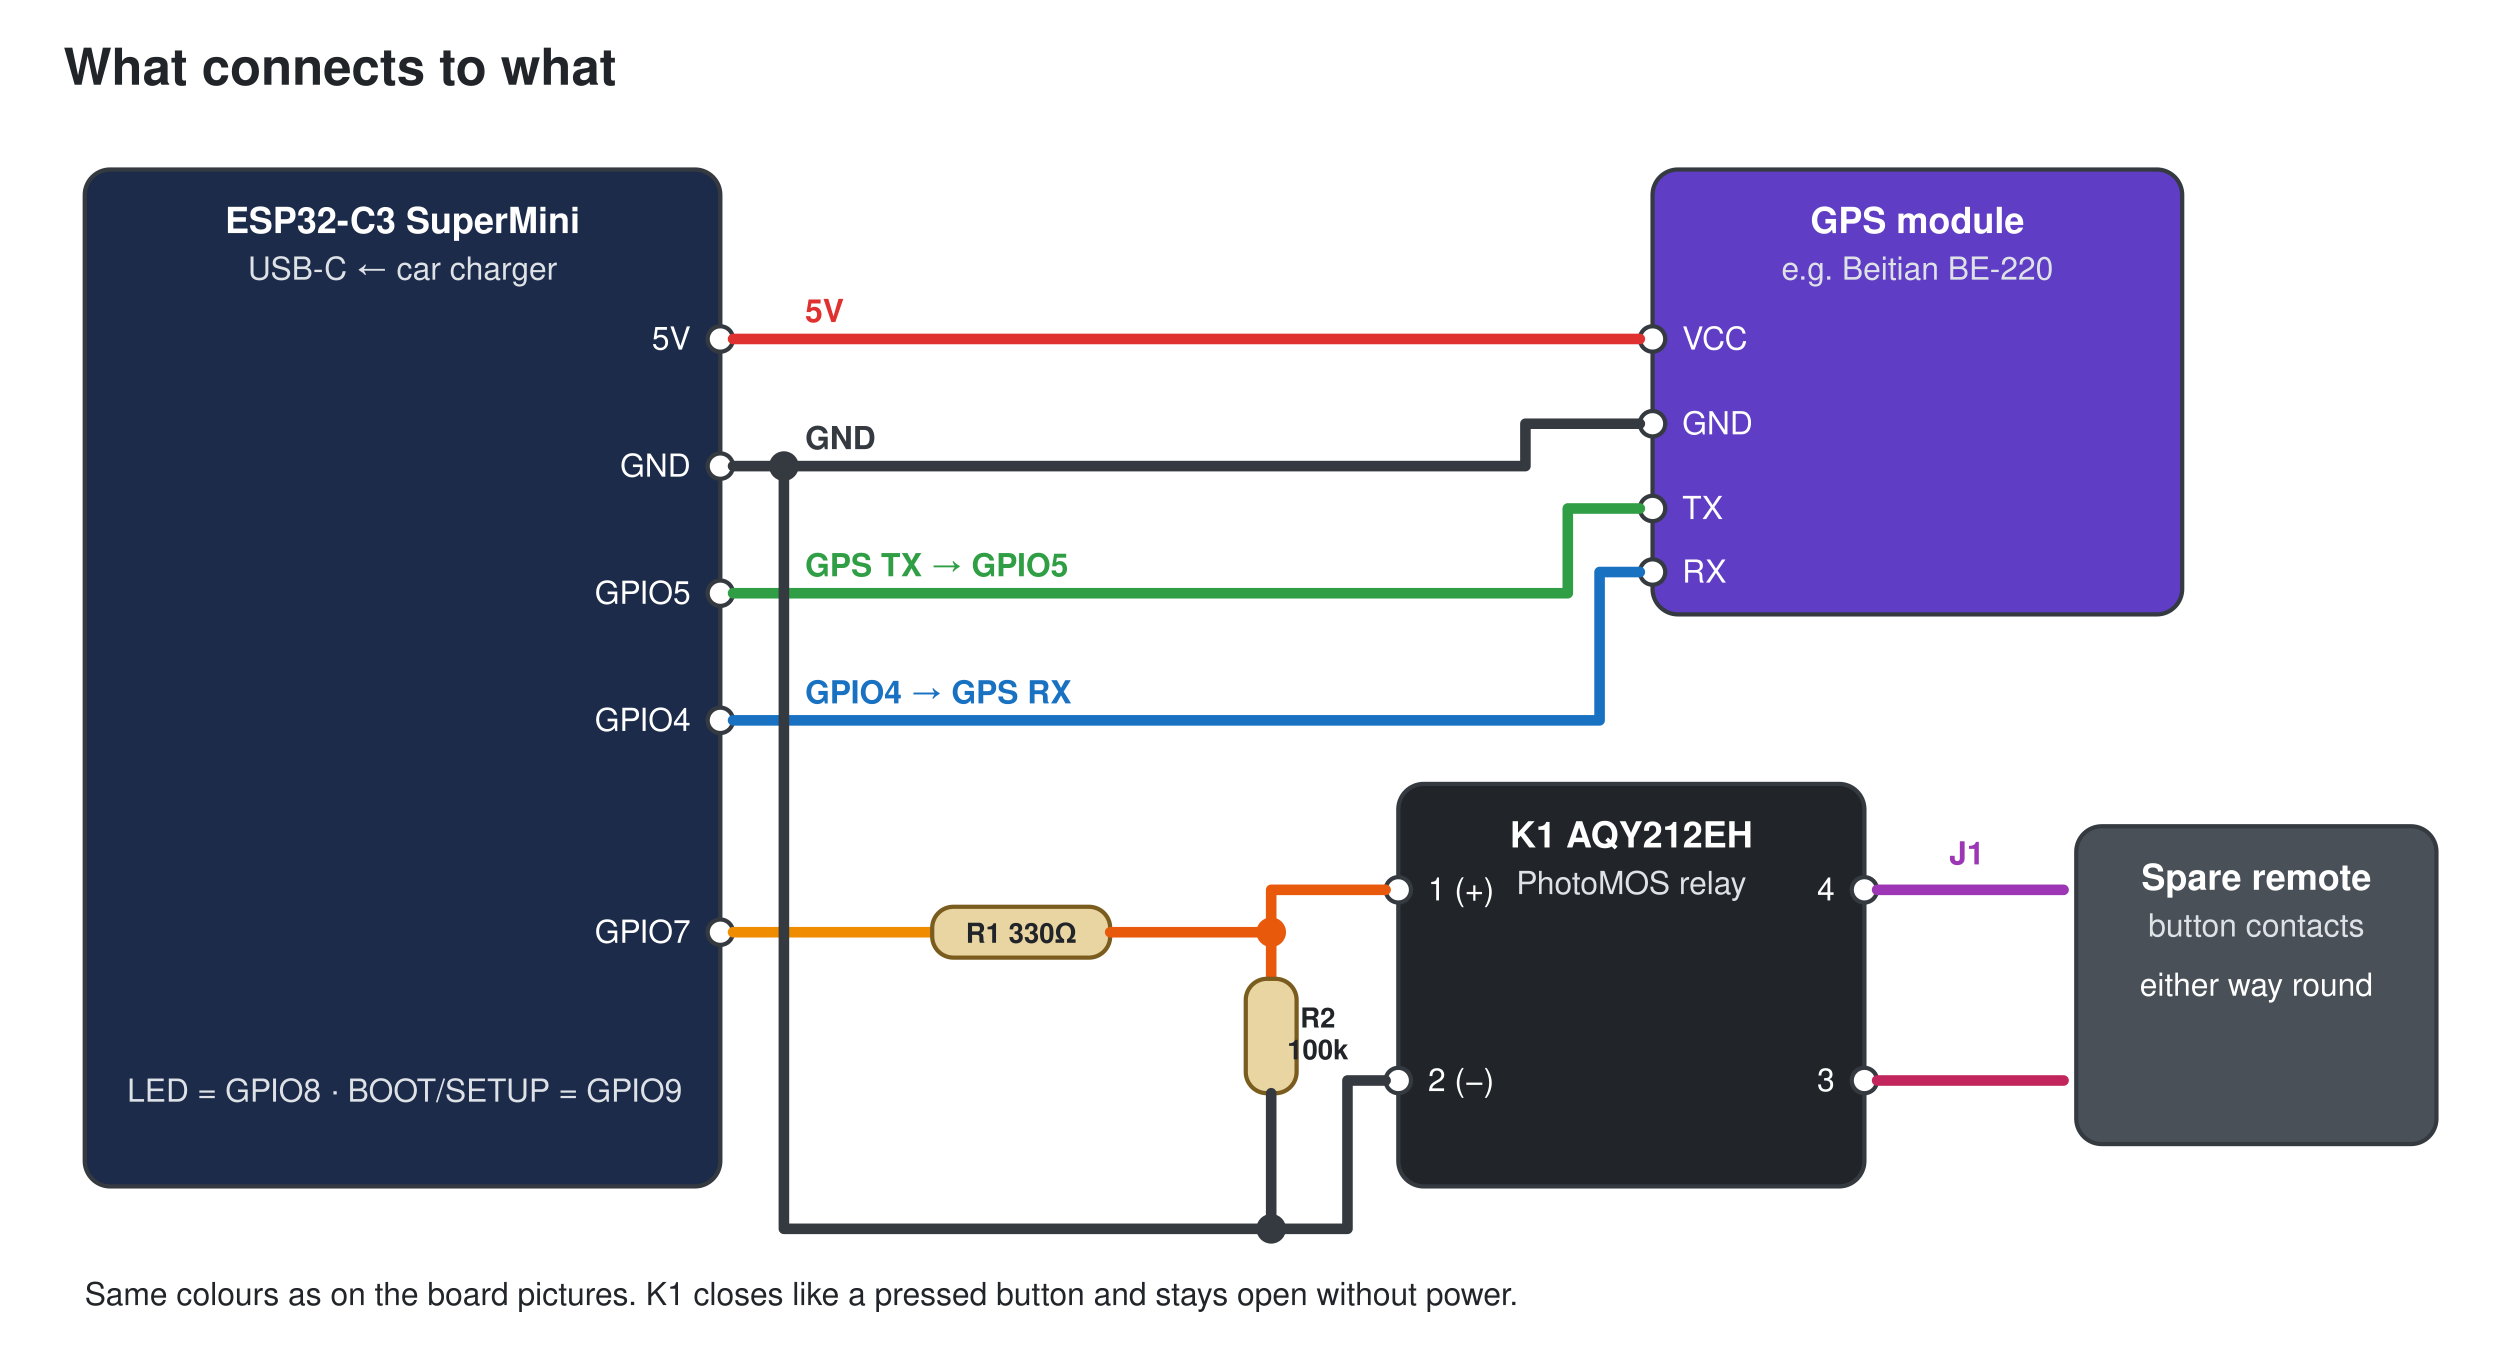
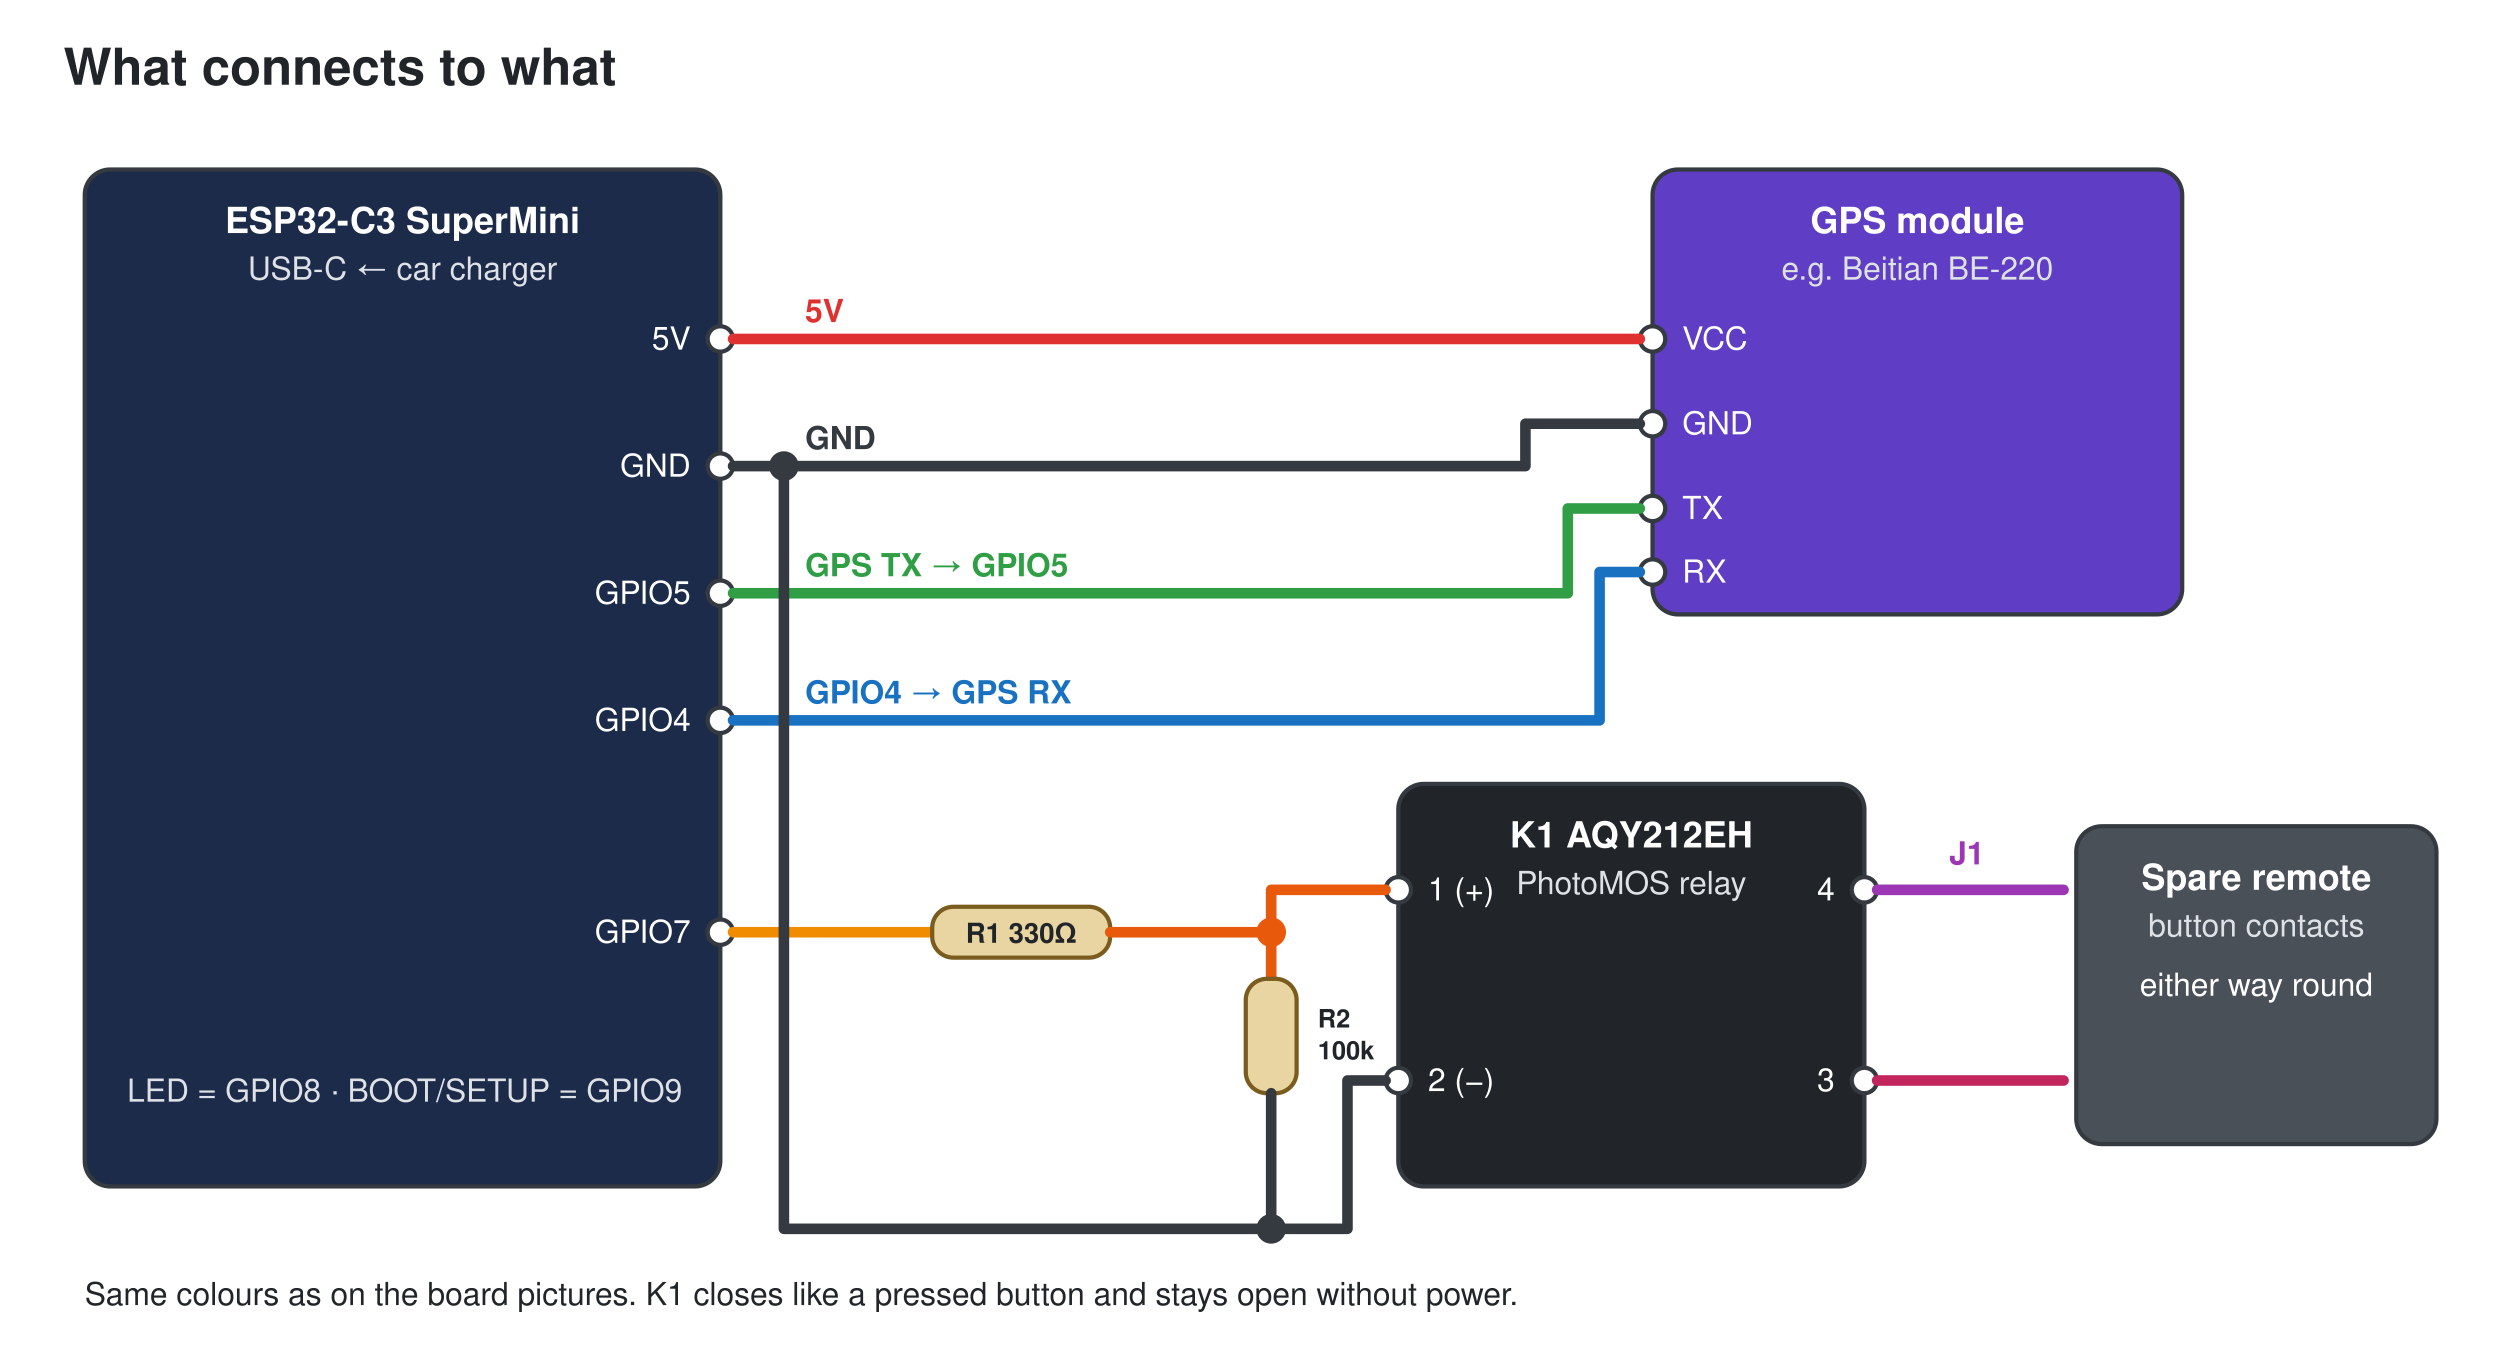
<svg xmlns="http://www.w3.org/2000/svg" viewBox="0 0 1180 640" width="1180" height="640">
  <style>
text{font-family:-apple-system,"Segoe UI",Helvetica,Arial,sans-serif}
.pcb{fill:#1e6b45}.pad{fill:#c9a65b}.hole{fill:#0e2a1d}
.axis{font-size:13px;fill:#d3f0df;text-anchor:middle;font-weight:600}
.cap{font-size:17px;fill:#212529;font-weight:700}
.body{font-size:15px;fill:#212529}
.mono{font-family:Menlo,Consolas,monospace;font-size:14px;fill:#212529}
.h1{font-size:24px;font-weight:800;fill:#212529}
.lab{font-size:13px;font-weight:700;fill:#fff;text-anchor:middle;paint-order:stroke;stroke:#000;stroke-width:3px}
.labd{font-size:13px;font-weight:700;fill:#212529;text-anchor:middle}
.pinl{font-size:12px;font-weight:700;fill:#fff;text-anchor:middle;paint-order:stroke;stroke:#000;stroke-width:3px}
.new{filter:drop-shadow(0 0 5px #ffd43b)}
</style>
  <rect width="100%" height="100%" fill="#fff" />
  <text x="30" y="40" class="h1">What connects to what</text>
  <rect x="40" y="80" width="300" height="480" rx="12" fill="#1c2b4a" stroke="#343a40" stroke-width="2" />
-   <text x="190.0" y="110" class="cap" text-anchor="middle" style="fill:#fff">ESP32-C3 SuperMini</text>
-   <text x="190.0" y="132" class="body" text-anchor="middle" style="fill:#dee2e6">USB-C ← car charger</text>
+   <text x="190.0" y="110" class="cap" style="text-anchor:middle;fill:#fff">ESP32-C3 SuperMini</text>
+   <text x="190.0" y="132" class="body" style="text-anchor:middle;fill:#dee2e6">USB-C ← car charger</text>
  <rect x="780" y="80" width="250" height="210" rx="12" fill="#5f3dc4" stroke="#343a40" stroke-width="2" />
-   <text x="905.0" y="110" class="cap" text-anchor="middle" style="fill:#fff">GPS module</text>
-   <text x="905.0" y="132" class="body" text-anchor="middle" style="fill:#dee2e6">e.g. Beitian BE-220</text>
+   <text x="905.0" y="110" class="cap" style="text-anchor:middle;fill:#fff">GPS module</text>
+   <text x="905.0" y="132" class="body" style="text-anchor:middle;fill:#dee2e6">e.g. Beitian BE-220</text>
  <rect x="660" y="370" width="220" height="190" rx="12" fill="#212529" stroke="#343a40" stroke-width="2" />
-   <text x="770.0" y="400" class="cap" text-anchor="middle" style="fill:#fff">K1 AQY212EH</text>
-   <text x="770.0" y="422" class="body" text-anchor="middle" style="fill:#dee2e6">PhotoMOS relay</text>
+   <text x="770.0" y="400" class="cap" style="text-anchor:middle;fill:#fff">K1 AQY212EH</text>
+   <text x="770.0" y="422" class="body" style="text-anchor:middle;fill:#dee2e6">PhotoMOS relay</text>
  <rect x="980" y="390" width="170" height="150" rx="12" fill="#495057" stroke="#343a40" stroke-width="2" />
-   <text x="1065.0" y="420" class="cap" text-anchor="middle" style="fill:#fff">Spare remote</text>
-   <text x="1065.0" y="442" class="body" text-anchor="middle" style="fill:#dee2e6">button contacts</text>
+   <text x="1065.0" y="420" class="cap" style="text-anchor:middle;fill:#fff">Spare remote</text>
+   <text x="1065.0" y="442" class="body" style="text-anchor:middle;fill:#dee2e6">button contacts</text>
  <circle cx="340" cy="160" r="6" fill="#fff" stroke="#343a40" stroke-width="2" />
-   <text x="326" y="165" class="body" text-anchor="end" style="fill:#fff">5V</text>
+   <text x="326" y="165" class="body" style="text-anchor:end;fill:#fff">5V</text>
  <circle cx="340" cy="220" r="6" fill="#fff" stroke="#343a40" stroke-width="2" />
-   <text x="326" y="225" class="body" text-anchor="end" style="fill:#fff">GND</text>
+   <text x="326" y="225" class="body" style="text-anchor:end;fill:#fff">GND</text>
  <circle cx="340" cy="280" r="6" fill="#fff" stroke="#343a40" stroke-width="2" />
-   <text x="326" y="285" class="body" text-anchor="end" style="fill:#fff">GPIO5</text>
+   <text x="326" y="285" class="body" style="text-anchor:end;fill:#fff">GPIO5</text>
  <circle cx="340" cy="340" r="6" fill="#fff" stroke="#343a40" stroke-width="2" />
-   <text x="326" y="345" class="body" text-anchor="end" style="fill:#fff">GPIO4</text>
+   <text x="326" y="345" class="body" style="text-anchor:end;fill:#fff">GPIO4</text>
  <circle cx="340" cy="440" r="6" fill="#fff" stroke="#343a40" stroke-width="2" />
-   <text x="326" y="445" class="body" text-anchor="end" style="fill:#fff">GPIO7</text>
+   <text x="326" y="445" class="body" style="text-anchor:end;fill:#fff">GPIO7</text>
  <text x="60" y="520" class="body" style="fill:#dee2e6">LED = GPIO8 · BOOT/SETUP = GPIO9</text>
  <circle cx="780" cy="160" r="6" fill="#fff" stroke="#343a40" stroke-width="2" />
-   <text x="794" y="165" class="body" text-anchor="start" style="fill:#fff">VCC</text>
+   <text x="794" y="165" class="body" style="text-anchor:start;fill:#fff">VCC</text>
  <circle cx="780" cy="200" r="6" fill="#fff" stroke="#343a40" stroke-width="2" />
-   <text x="794" y="205" class="body" text-anchor="start" style="fill:#fff">GND</text>
+   <text x="794" y="205" class="body" style="text-anchor:start;fill:#fff">GND</text>
  <circle cx="780" cy="240" r="6" fill="#fff" stroke="#343a40" stroke-width="2" />
-   <text x="794" y="245" class="body" text-anchor="start" style="fill:#fff">TX</text>
+   <text x="794" y="245" class="body" style="text-anchor:start;fill:#fff">TX</text>
  <circle cx="780" cy="270" r="6" fill="#fff" stroke="#343a40" stroke-width="2" />
-   <text x="794" y="275" class="body" text-anchor="start" style="fill:#fff">RX</text>
+   <text x="794" y="275" class="body" style="text-anchor:start;fill:#fff">RX</text>
  <circle cx="660" cy="420" r="6" fill="#fff" stroke="#343a40" stroke-width="2" />
-   <text x="674" y="425" class="body" text-anchor="start" style="fill:#fff">1 (+)</text>
+   <text x="674" y="425" class="body" style="text-anchor:start;fill:#fff">1 (+)</text>
  <circle cx="660" cy="510" r="6" fill="#fff" stroke="#343a40" stroke-width="2" />
-   <text x="674" y="515" class="body" text-anchor="start" style="fill:#fff">2 (−)</text>
+   <text x="674" y="515" class="body" style="text-anchor:start;fill:#fff">2 (−)</text>
  <circle cx="880" cy="420" r="6" fill="#fff" stroke="#343a40" stroke-width="2" />
-   <text x="866" y="425" class="body" text-anchor="end" style="fill:#fff">4</text>
+   <text x="866" y="425" class="body" style="text-anchor:end;fill:#fff">4</text>
  <circle cx="880" cy="510" r="6" fill="#fff" stroke="#343a40" stroke-width="2" />
-   <text x="866" y="515" class="body" text-anchor="end" style="fill:#fff">3</text>
+   <text x="866" y="515" class="body" style="text-anchor:end;fill:#fff">3</text>
  <path d="M346,160 L774,160" fill="none" stroke="#e03131" stroke-width="5" stroke-linejoin="round" stroke-linecap="round" />
-   <text x="380" y="152" class="body" font-weight="700" style="fill:#e03131">5V</text>
+   <text x="380" y="152" class="body" style="font-weight:700;fill:#e03131">5V</text>
  <path d="M346,220 L720,220 L720,200 L774,200" fill="none" stroke="#343a40" stroke-width="5" stroke-linejoin="round" stroke-linecap="round" />
-   <text x="380" y="212" class="body" font-weight="700" style="fill:#343a40">GND</text>
+   <text x="380" y="212" class="body" style="font-weight:700;fill:#343a40">GND</text>
  <path d="M346,280 L740,280 L740,240 L774,240" fill="none" stroke="#2f9e44" stroke-width="5" stroke-linejoin="round" stroke-linecap="round" />
-   <text x="380" y="272" class="body" font-weight="700" style="fill:#2f9e44">GPS TX → GPIO5</text>
+   <text x="380" y="272" class="body" style="font-weight:700;fill:#2f9e44">GPS TX → GPIO5</text>
  <path d="M346,340 L755,340 L755,270 L774,270" fill="none" stroke="#1971c2" stroke-width="5" stroke-linejoin="round" stroke-linecap="round" />
-   <text x="380" y="332" class="body" font-weight="700" style="fill:#1971c2">GPIO4 → GPS RX</text>
+   <text x="380" y="332" class="body" style="font-weight:700;fill:#1971c2">GPIO4 → GPS RX</text>
  <path d="M346,440 L440,440" fill="none" stroke="#f08c00" stroke-width="5" stroke-linejoin="round" stroke-linecap="round" />
  <rect x="440" y="428" width="84" height="24" rx="10" fill="#e9d5a1" stroke="#7a5c1e" stroke-width="2" />
  <text x="482" y="445" class="labd">R1 330Ω</text>
  <path d="M524,440 L600,440 L600,420 L654,420" fill="none" stroke="#e8590c" stroke-width="5" stroke-linejoin="round" stroke-linecap="round" />
  <path d="M600,440 L600,462" fill="none" stroke="#e8590c" stroke-width="5" stroke-linejoin="round" stroke-linecap="round" />
  <rect x="588" y="462" width="24" height="54" rx="10" fill="#e9d5a1" stroke="#7a5c1e" stroke-width="2" />
-   <text x="622" y="485" class="labd" text-anchor="start" font-size="12">R2</text>
-   <text x="622" y="500" class="labd" text-anchor="start" font-size="12">100k</text>
+   <text x="622" y="485" class="labd" style="text-anchor:start;font-size:12px">R2</text>
+   <text x="622" y="500" class="labd" style="text-anchor:start;font-size:12px">100k</text>
  <path d="M600,516 L600,580 L636,580 L636,510 L654,510" fill="none" stroke="#343a40" stroke-width="5" stroke-linejoin="round" stroke-linecap="round" />
  <path d="M600,580 L370,580 L370,220" fill="none" stroke="#343a40" stroke-width="5" stroke-linejoin="round" stroke-linecap="round" />
  <path d="M886,420 L974,420" fill="none" stroke="#9c36b5" stroke-width="5" stroke-linejoin="round" stroke-linecap="round" />
-   <text x="920" y="408" class="body" font-weight="700" style="fill:#9c36b5">J1</text>
+   <text x="920" y="408" class="body" style="font-weight:700;fill:#9c36b5">J1</text>
  <path d="M886,510 L974,510" fill="none" stroke="#c2255c" stroke-width="5" stroke-linejoin="round" stroke-linecap="round" />
  <circle cx="600" cy="440" r="7" fill="#e8590c" />
  <circle cx="600" cy="580" r="7" fill="#343a40" />
  <circle cx="370" cy="220" r="7" fill="#343a40" />
-   <text x="1065" y="470" class="body" text-anchor="middle" style="fill:#fff">either way round</text>
+   <text x="1065" y="470" class="body" style="text-anchor:middle;fill:#fff">either way round</text>
  <text x="40" y="616" class="body">Same colours as on the board pictures. K1 closes like a pressed button and stays open without power.</text>
</svg>
